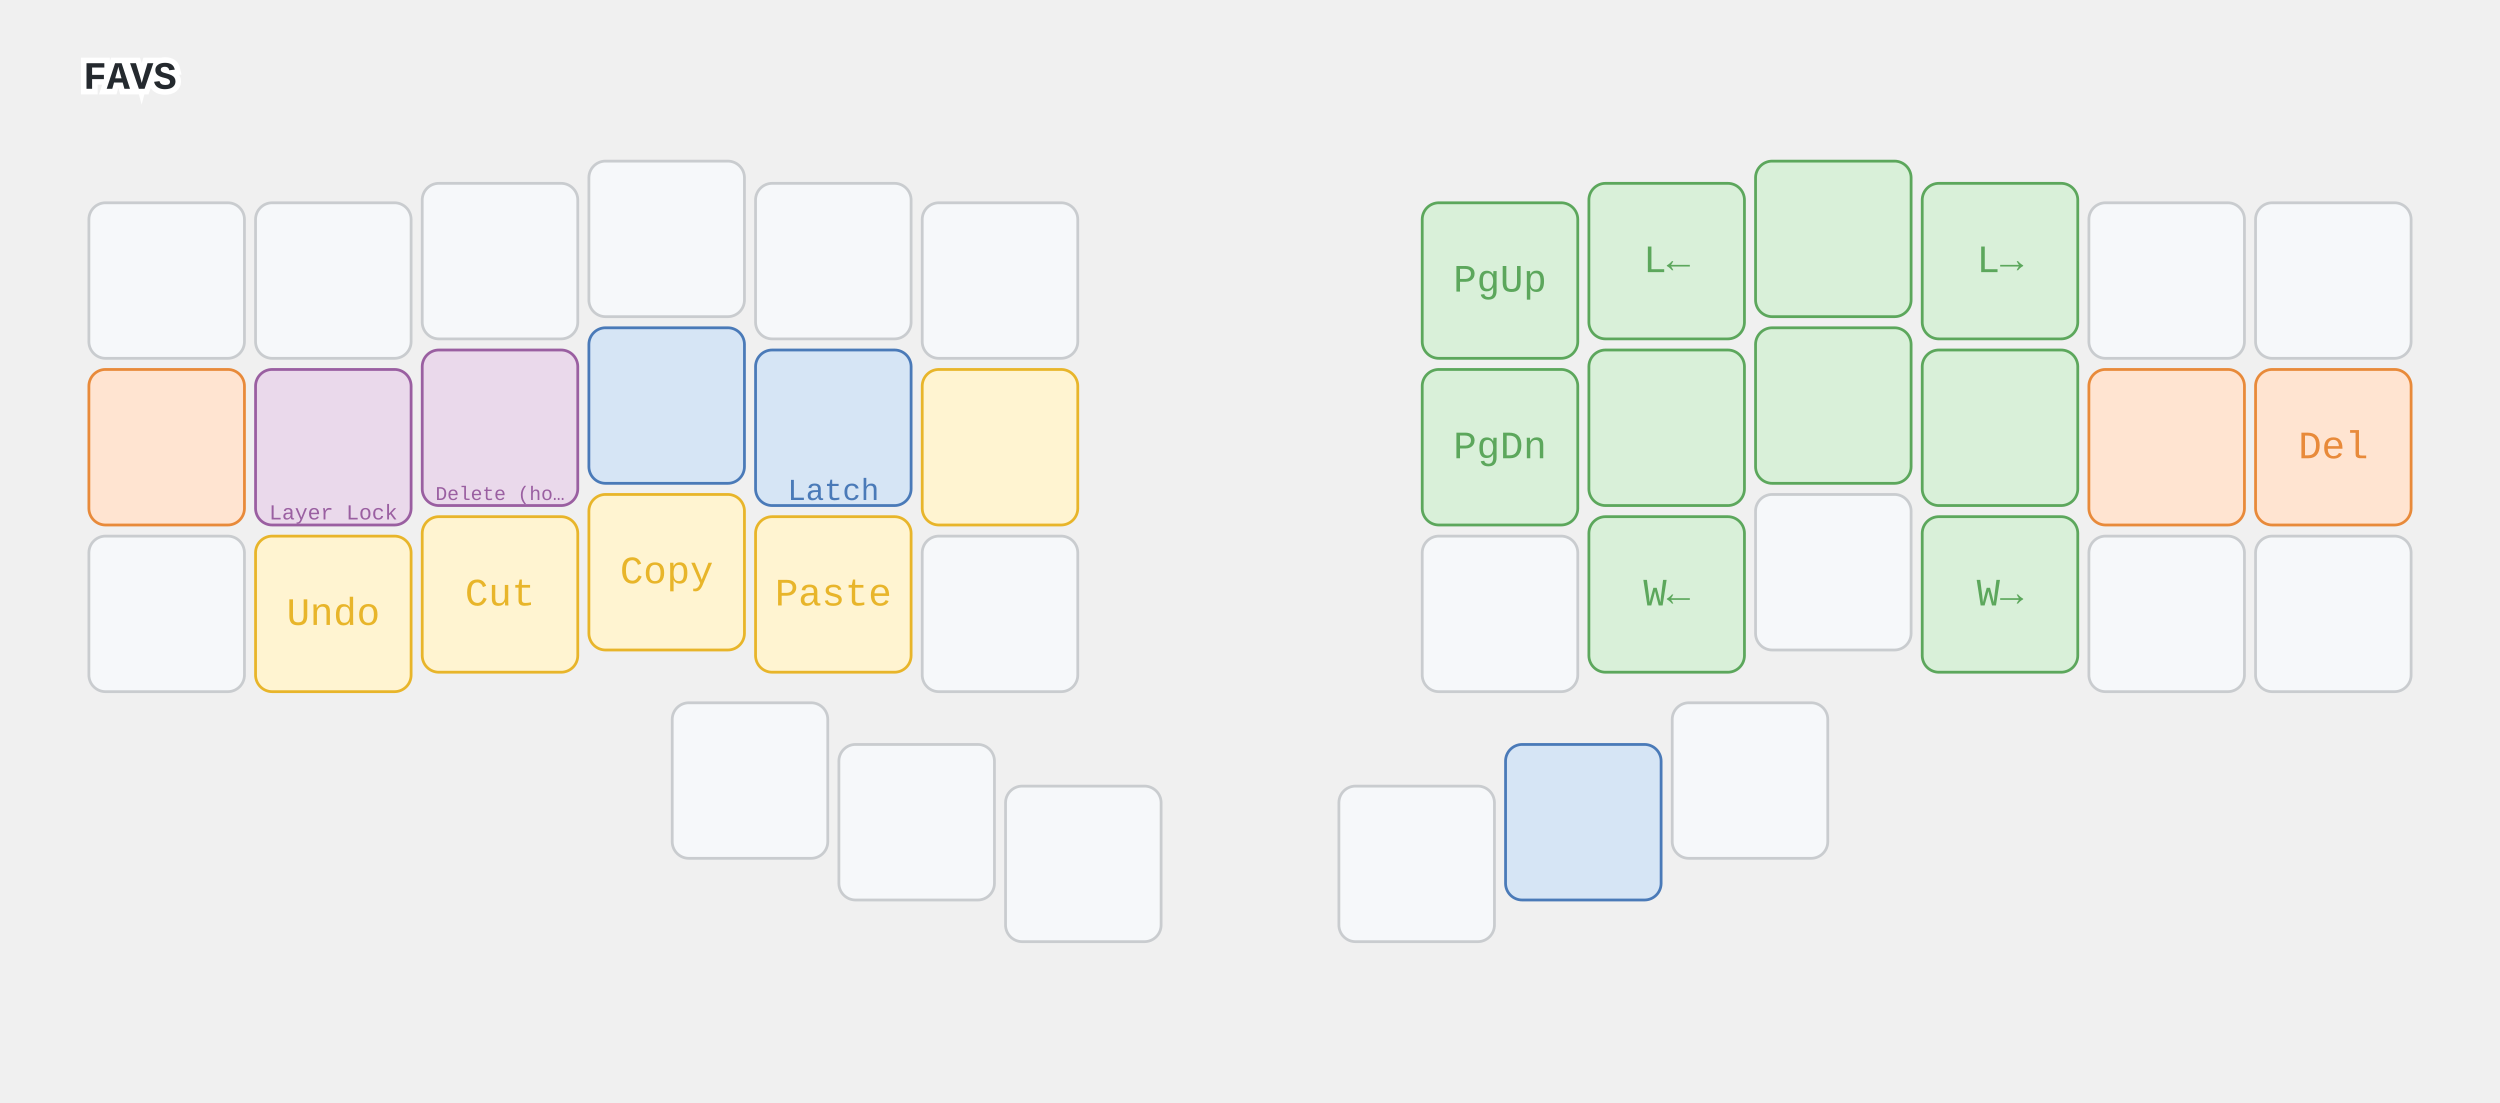
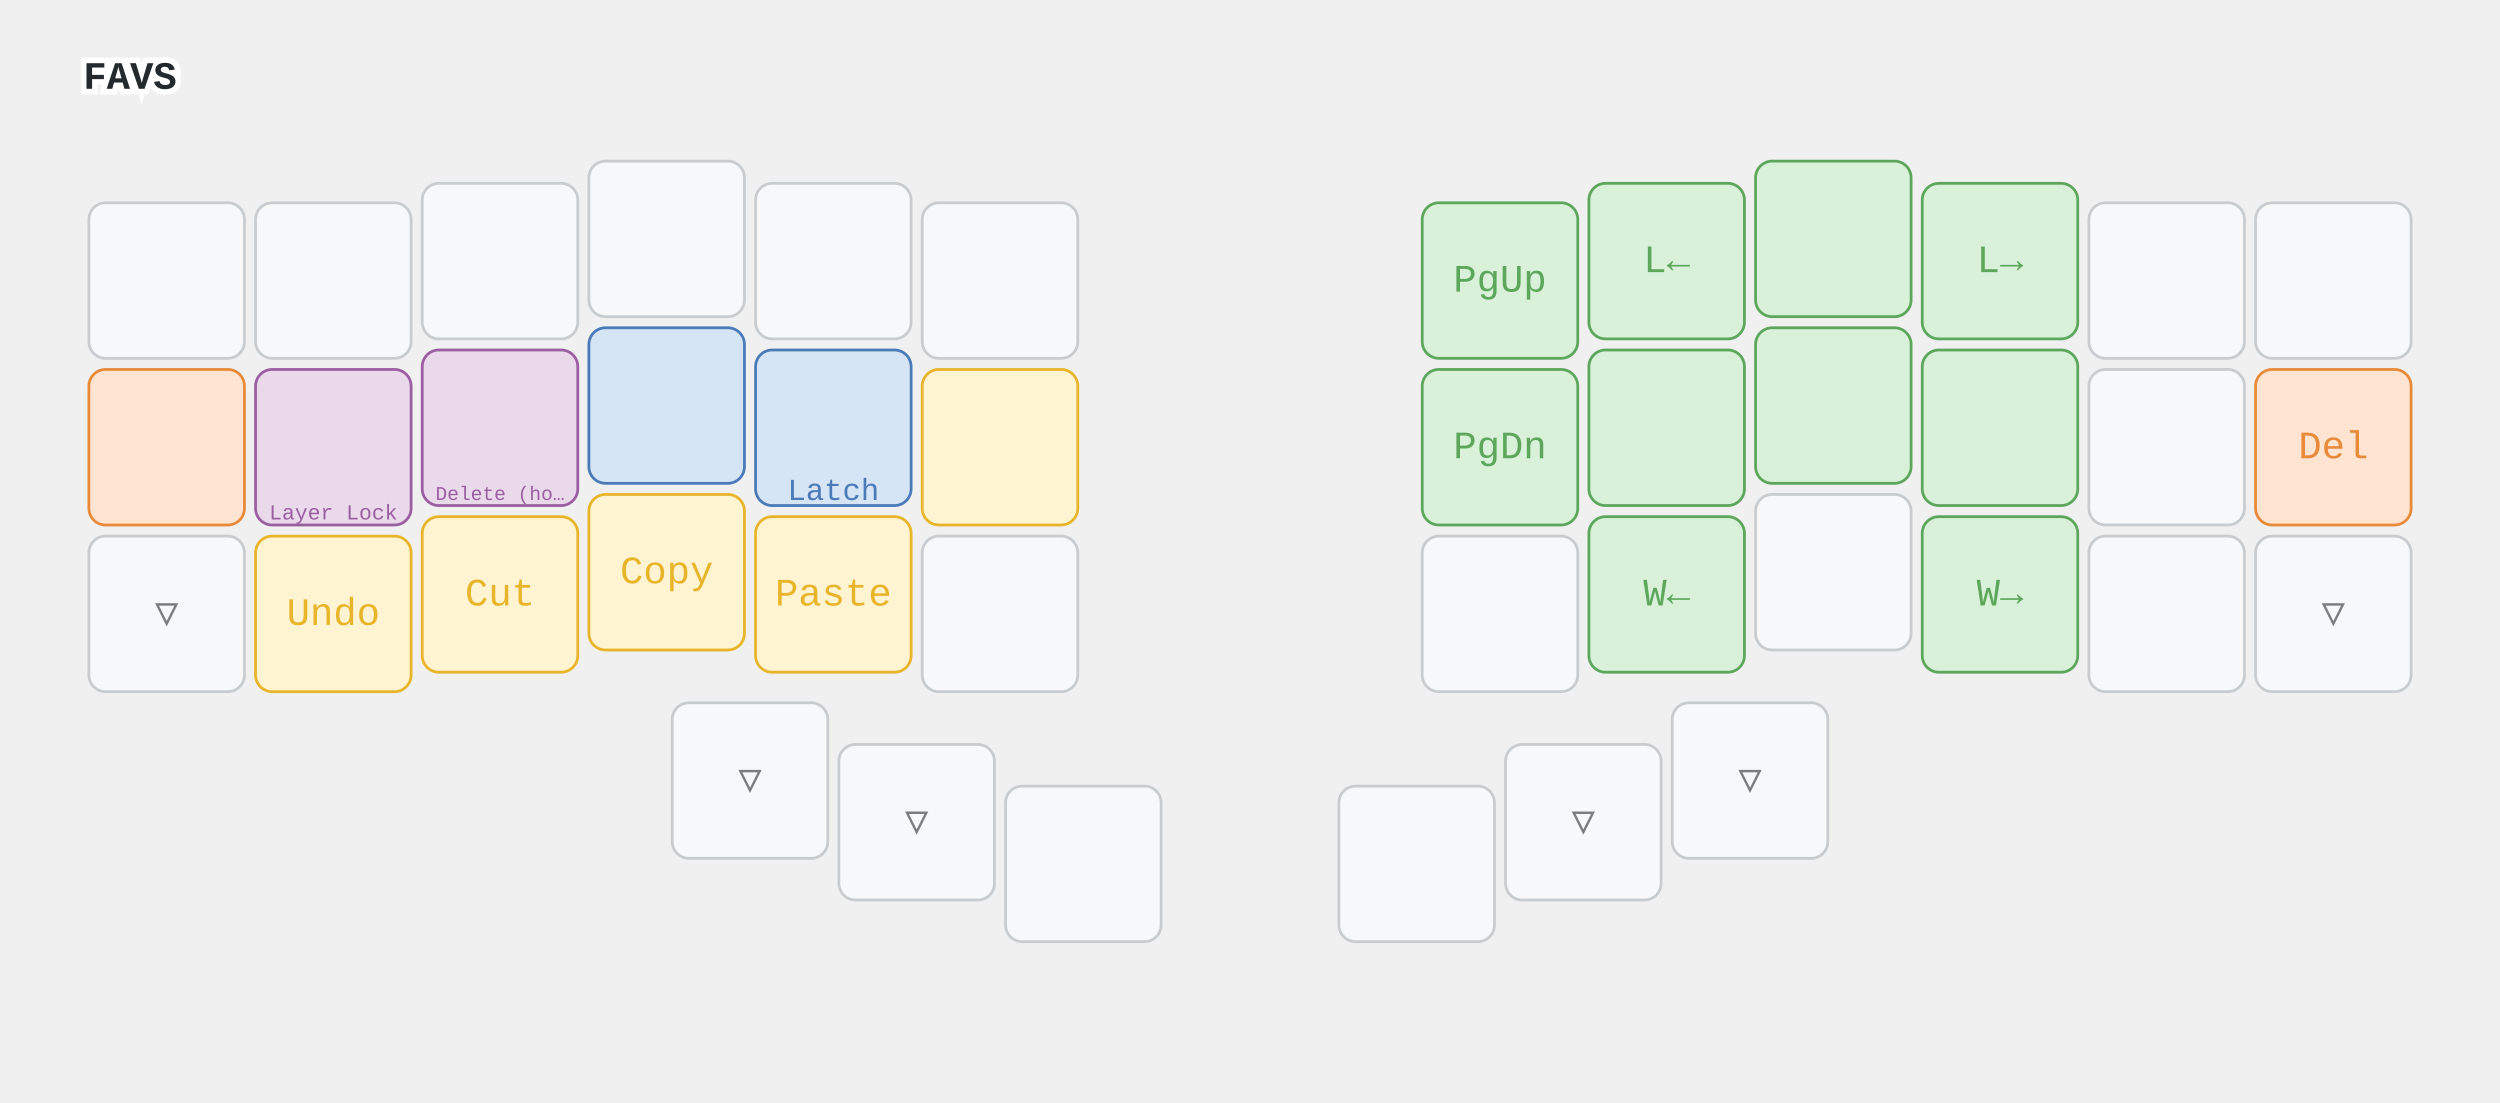
<svg xmlns="http://www.w3.org/2000/svg" xmlns:xlink="http://www.w3.org/1999/xlink" width="900" height="397" viewBox="0 0 900 397" class="keymap">
  <defs>/* start glyphs */
<svg id="mdi:apple-keyboard-shift">
      <svg id="mdi-apple-keyboard-shift" viewBox="0 0 24 24">
        <path d="M15,18V12H17.17L12,6.83L6.83,12H9V18H15M12,4L22,14H17V20H7V14H2L12,4Z" />
      </svg>
    </svg>
    <svg id="mdi:arrow-down">
      <svg id="mdi-arrow-down" viewBox="0 0 24 24">
        <path d="M11,4H13V16L18.5,10.5L19.92,11.92L12,19.84L4.08,11.92L5.5,10.5L11,16V4Z" />
      </svg>
    </svg>
    <svg id="mdi:arrow-left">
      <svg id="mdi-arrow-left" viewBox="0 0 24 24">
        <path d="M20,11V13H8L13.5,18.5L12.08,19.92L4.16,12L12.08,4.08L13.5,5.5L8,11H20Z" />
      </svg>
    </svg>
    <svg id="mdi:arrow-right">
      <svg id="mdi-arrow-right" viewBox="0 0 24 24">
        <path d="M4,11V13H16L10.5,18.5L11.92,19.92L19.84,12L11.92,4.08L10.5,5.5L16,11H4Z" />
      </svg>
    </svg>
    <svg id="mdi:arrow-up">
      <svg id="mdi-arrow-up" viewBox="0 0 24 24">
        <path d="M13,20H11V8L5.5,13.5L4.08,12.08L12,4.16L19.92,12.08L18.5,13.5L13,8V20Z" />
      </svg>
    </svg>
    <svg id="mdi:backspace-outline">
      <svg id="mdi-backspace-outline" viewBox="0 0 24 24">
        <path d="M19,15.59L17.59,17L14,13.41L10.41,17L9,15.59L12.59,12L9,8.41L10.41,7L14,10.59L17.59,7L19,8.41L15.41,12L19,15.59M22,3A2,2 0 0,1 24,5V19A2,2 0 0,1 22,21H7C6.31,21 5.77,20.64 5.41,20.11L0,12L5.41,3.88C5.77,3.35 6.31,3 7,3H22M22,5H7L2.28,12L7,19H22V5Z" />
      </svg>
    </svg>
    <svg id="mdi:keyboard-esc">
      <svg id="mdi-keyboard-esc" viewBox="0 0 24 24">
        <path d="M1 7H7V9H3V11H7V13H3V15H7V17H1V7M11 7H15V9H11V11H13C14.11 11 15 11.9 15 13V15C15 16.11 14.11 17 13 17H9V15H13V13H11C9.9 13 9 12.11 9 11V9C9 7.9 9.9 7 11 7M19 7H21C22.11 7 23 7.9 23 9V10H21V9H19V15H21V14H23V15C23 16.11 22.11 17 21 17H19C17.9 17 17 16.11 17 15V9C17 7.9 17.9 7 19 7Z" />
-       </svg>
-     </svg>
-     <svg id="mdi:keyboard-return">
-       <svg id="mdi-keyboard-return" viewBox="0 0 24 24">
-         <path d="M19,7V11H5.83L9.41,7.41L8,6L2,12L8,18L9.41,16.58L5.83,13H21V7H19Z" />
      </svg>
    </svg>
    <svg id="mdi:lock-outline">
      <svg id="mdi-lock-outline" viewBox="0 0 24 24">
        <path d="M12,17C10.89,17 10,16.1 10,15C10,13.89 10.89,13 12,13A2,2 0 0,1 14,15A2,2 0 0,1 12,17M18,20V10H6V20H18M18,8A2,2 0 0,1 20,10V20A2,2 0 0,1 18,22H6C4.89,22 4,21.1 4,20V10C4,8.89 4.89,8 6,8H7V6A5,5 0 0,1 12,1A5,5 0 0,1 17,6V8H18M12,3A3,3 0 0,0 9,6V8H15V6A3,3 0 0,0 12,3Z" />
      </svg>
    </svg>
    <svg id="mdi:star-four-points-box">
      <svg id="mdi-star-four-points-box" viewBox="0 0 24 24">
        <path d="M5 3H19C20.1 3 21 3.89 21 5V19C21 19.53 20.79 20.04 20.41 20.41C20.04 20.79 19.53 21 19 21H5C4.47 21 3.96 20.79 3.59 20.41C3.21 20.04 3 19.53 3 19V5C3 3.89 3.89 3 5 3M12 17L13.56 13.58L17 12L13.56 10.44L12 7L10.43 10.44L7 12L10.43 13.58L12 17Z" />
      </svg>
    </svg>
    <svg id="mdi:swap-horizontal">
      <svg id="mdi-swap-horizontal" viewBox="0 0 24 24">
        <path d="M21,9L17,5V8H10V10H17V13M7,11L3,15L7,19V16H14V14H7V11Z" />
      </svg>
    </svg>
  </defs>/* end glyphs */
<style>/* inherit to force styles through use tags */
svg path {
    fill: inherit;
}

/* font and background color specifications */
svg.keymap {
    font-family: SFMono-Regular,Consolas,Liberation Mono,Menlo,monospace;
    font-size: 14px;
    font-kerning: normal;
    text-rendering: optimizeLegibility;
    fill: #24292e;
}

/* default key styling */
rect.key {
    fill: #f6f8fa;
}

rect.key, rect.combo {
    stroke: #c9cccf;
    stroke-width: 1;
}

/* default key side styling, only used is draw_key_sides is set */
rect.side {
    filter: brightness(90%);
}

/* color accent for combo boxes */
rect.combo, rect.combo-separate {
    fill: #cdf;
}

/* color accent for held keys */
rect.held, rect.combo.held {
    fill: #fdd;
}

/* color accent for ghost (optional) keys */
rect.ghost, rect.combo.ghost {
    stroke-dasharray: 4, 4;
    stroke-width: 2;
}

text {
    text-anchor: middle;
    dominant-baseline: middle;
}

/* styling for layer labels */
text.label {
    font-weight: bold;
    text-anchor: start;
    stroke: white;
    stroke-width: 4;
    paint-order: stroke;
}

/* styling for optional footer */
text.footer {
    text-anchor: end;
    dominant-baseline: auto;
    stroke: white;
    stroke-width: 4;
    paint-order: stroke;
}

/* styling for combo tap, and key non-tap label text */
text.combo, text.hold, text.shifted, text.left, text.right, text.tl, text.tr, text.bl, text.br {
    font-size: 11px;
}

text.hold, text.bl, text.br {
    text-anchor: middle;
    dominant-baseline: auto;
}

text.shifted, text.tl, text.tr {
    text-anchor: middle;
    dominant-baseline: hanging;
}

text.left, text.tl, text.bl {
    text-anchor: start;
}

text.right, text.tr, text.br {
    text-anchor: end;
}

text.layer-activator {
    text-decoration: underline;
}

/* styling for hold/shifted label text in combo box */
text.combo.hold, text.combo.shifted, text.combo.left, text.combo.right {
    font-size: 8px;
}

/* lighter symbol for transparent keys */
text.trans {
    fill: #7b7e81;
}

/* styling for combo dendrons */
path.combo {
    stroke-width: 1;
    stroke: gray;
    fill: none;
}

/* Start Tabler Icons Cleanup */
/* cannot use height/width with glyphs */
.icon-tabler &gt; path {
    fill: inherit;
    stroke: inherit;
    stroke-width: 2;
}
/* hide tabler's default box */
.icon-tabler &gt; path[stroke="none"][fill="none"] {
    visibility: hidden;
}
/* End Tabler Icons Cleanup */

.key.modifier rect { fill: #d6e5f5; stroke: #4a7ab8; }
.key.modifier :not(rect) { fill: #4a7ab8; }
.key.nav rect { fill: #d9f0d9; stroke: #5ca75c; }
.key.nav :not(rect) { fill: #5ca75c; }
.key.editing rect { fill: #ffe4d1; stroke: #e88a3a; }
.key.editing :not(rect) { fill: #e88a3a; }
.key.layer rect { fill: #ead9eb; stroke: #9a5fa1; }
.key.layer :not(rect) { fill: #9a5fa1; }
.key.system rect { fill: #fff4d1; stroke: #e8b52a; }
.key.system :not(rect) { fill: #e8b52a; }
.key.symbol rect { fill: #d4f0e8; stroke: #4aa78a; }
.key.symbol :not(rect) { fill: #4aa78a; }
.key.accent rect { fill: #ffe0d6; stroke: #e86d4a; }
.key.accent :not(rect) { fill: #e86d4a; }
</style>
  <g transform="translate(30, 0)" class="layer-FAVS">
    <text x="0" y="28" class="label" id="FAVS">FAVS</text>
    <g transform="translate(0, 56)">
      <g transform="translate(30, 45)" class="key keypos-0">
        <rect rx="6" ry="6" x="-28" y="-28" width="56" height="56" class="key" />
      </g>
      <g transform="translate(90, 45)" class="key keypos-1">
        <rect rx="6" ry="6" x="-28" y="-28" width="56" height="56" class="key" />
      </g>
      <g transform="translate(150, 38)" class="key keypos-2">
        <rect rx="6" ry="6" x="-28" y="-28" width="56" height="56" class="key" />
      </g>
      <g transform="translate(210, 30)" class="key keypos-3">
        <rect rx="6" ry="6" x="-28" y="-28" width="56" height="56" class="key" />
      </g>
      <g transform="translate(270, 38)" class="key keypos-4">
        <rect rx="6" ry="6" x="-28" y="-28" width="56" height="56" class="key" />
      </g>
      <g transform="translate(330, 45)" class="key keypos-5">
        <rect rx="6" ry="6" x="-28" y="-28" width="56" height="56" class="key" />
      </g>
      <g transform="translate(510, 45)" class="key nav keypos-6">
        <rect rx="6" ry="6" x="-28" y="-28" width="56" height="56" class="key nav" />
        <text x="0" y="0" class="key nav tap">PgUp</text>
      </g>
      <g transform="translate(570, 38)" class="key nav keypos-7">
        <rect rx="6" ry="6" x="-28" y="-28" width="56" height="56" class="key nav" />
        <text x="0" y="0" class="key nav tap">L←</text>
      </g>
      <g transform="translate(630, 30)" class="key nav keypos-8">
        <rect rx="6" ry="6" x="-28" y="-28" width="56" height="56" class="key nav" />
        <use href="#mdi:arrow-up" xlink:href="#mdi:arrow-up" x="-7" y="-7" height="14" width="14.0" class="key nav tap glyph mdi:arrow-up" />
      </g>
      <g transform="translate(690, 38)" class="key nav keypos-9">
        <rect rx="6" ry="6" x="-28" y="-28" width="56" height="56" class="key nav" />
        <text x="0" y="0" class="key nav tap">L→</text>
      </g>
      <g transform="translate(750, 45)" class="key keypos-10">
        <rect rx="6" ry="6" x="-28" y="-28" width="56" height="56" class="key" />
      </g>
      <g transform="translate(810, 45)" class="key keypos-11">
        <rect rx="6" ry="6" x="-28" y="-28" width="56" height="56" class="key" />
      </g>
      <g transform="translate(30, 105)" class="key editing keypos-12">
        <rect rx="6" ry="6" x="-28" y="-28" width="56" height="56" class="key editing" />
        <use href="#mdi:keyboard-esc" xlink:href="#mdi:keyboard-esc" x="-7" y="-7" height="14" width="14.0" class="key editing tap glyph mdi:keyboard-esc" />
      </g>
      <g transform="translate(90, 105)" class="key layer keypos-13">
        <rect rx="6" ry="6" x="-28" y="-28" width="56" height="56" class="key layer" />
        <use href="#mdi:lock-outline" xlink:href="#mdi:lock-outline" x="-7" y="-7" height="14" width="14.0" class="key layer tap glyph mdi:lock-outline" />
        <text x="0" y="26" class="key layer hold">
          <tspan style="font-size: 70%">Layer Lock</tspan>
        </text>
      </g>
      <g transform="translate(150, 98)" class="key layer keypos-14">
        <rect rx="6" ry="6" x="-28" y="-28" width="56" height="56" class="key layer" />
        <use href="#mdi:backspace-outline" xlink:href="#mdi:backspace-outline" x="-7" y="-7" height="14" width="14.0" class="key layer tap glyph mdi:backspace-outline" />
        <text x="0" y="26" class="key layer hold">
          <tspan style="font-size: 64%">Delete (ho…</tspan>
        </text>
      </g>
      <g transform="translate(210, 90)" class="key modifier keypos-15">
        <rect rx="6" ry="6" x="-28" y="-28" width="56" height="56" class="key modifier" />
        <use href="#mdi:star-four-points-box" xlink:href="#mdi:star-four-points-box" x="-7" y="-7" height="14" width="14.0" class="key modifier tap glyph mdi:star-four-points-box" />
      </g>
      <g transform="translate(270, 98)" class="key modifier keypos-16">
        <rect rx="6" ry="6" x="-28" y="-28" width="56" height="56" class="key modifier" />
        <use href="#mdi:apple-keyboard-shift" xlink:href="#mdi:apple-keyboard-shift" x="-7" y="-7" height="14" width="14.0" class="key modifier tap glyph mdi:apple-keyboard-shift" />
        <text x="0" y="26" class="key modifier hold">Latch</text>
      </g>
      <g transform="translate(330, 105)" class="key system keypos-17">
        <rect rx="6" ry="6" x="-28" y="-28" width="56" height="56" class="key system" />
        <use href="#mdi:swap-horizontal" xlink:href="#mdi:swap-horizontal" x="-7" y="-7" height="14" width="14.0" class="key system tap glyph mdi:swap-horizontal" />
      </g>
      <g transform="translate(510, 105)" class="key nav keypos-18">
        <rect rx="6" ry="6" x="-28" y="-28" width="56" height="56" class="key nav" />
        <text x="0" y="0" class="key nav tap">PgDn</text>
      </g>
      <g transform="translate(570, 98)" class="key nav keypos-19">
        <rect rx="6" ry="6" x="-28" y="-28" width="56" height="56" class="key nav" />
        <use href="#mdi:arrow-left" xlink:href="#mdi:arrow-left" x="-7" y="-7" height="14" width="14.0" class="key nav tap glyph mdi:arrow-left" />
      </g>
      <g transform="translate(630, 90)" class="key nav keypos-20">
        <rect rx="6" ry="6" x="-28" y="-28" width="56" height="56" class="key nav" />
        <use href="#mdi:arrow-down" xlink:href="#mdi:arrow-down" x="-7" y="-7" height="14" width="14.0" class="key nav tap glyph mdi:arrow-down" />
      </g>
      <g transform="translate(690, 98)" class="key nav keypos-21">
        <rect rx="6" ry="6" x="-28" y="-28" width="56" height="56" class="key nav" />
        <use href="#mdi:arrow-right" xlink:href="#mdi:arrow-right" x="-7" y="-7" height="14" width="14.0" class="key nav tap glyph mdi:arrow-right" />
      </g>
-       <g transform="translate(750, 105)" class="key editing keypos-22">
-         <rect rx="6" ry="6" x="-28" y="-28" width="56" height="56" class="key editing" />
-         <use href="#mdi:keyboard-return" xlink:href="#mdi:keyboard-return" x="-7" y="-7" height="14" width="14.0" class="key editing tap glyph mdi:keyboard-return" />
+       <g transform="translate(750, 105)" class="key keypos-22">
+         <rect rx="6" ry="6" x="-28" y="-28" width="56" height="56" class="key" />
      </g>
      <g transform="translate(810, 105)" class="key editing keypos-23">
        <rect rx="6" ry="6" x="-28" y="-28" width="56" height="56" class="key editing" />
        <text x="0" y="0" class="key editing tap">Del</text>
      </g>
-       <g transform="translate(30, 165)" class="key keypos-24">
-         <rect rx="6" ry="6" x="-28" y="-28" width="56" height="56" class="key" />
+       <g transform="translate(30, 165)" class="key trans keypos-24">
+         <rect rx="6" ry="6" x="-28" y="-28" width="56" height="56" class="key trans" />
+         <text x="0" y="0" class="key trans tap">▽</text>
      </g>
      <g transform="translate(90, 165)" class="key system keypos-25">
        <rect rx="6" ry="6" x="-28" y="-28" width="56" height="56" class="key system" />
        <text x="0" y="0" class="key system tap">Undo</text>
      </g>
      <g transform="translate(150, 158)" class="key system keypos-26">
        <rect rx="6" ry="6" x="-28" y="-28" width="56" height="56" class="key system" />
        <text x="0" y="0" class="key system tap">Cut</text>
      </g>
      <g transform="translate(210, 150)" class="key system keypos-27">
        <rect rx="6" ry="6" x="-28" y="-28" width="56" height="56" class="key system" />
        <text x="0" y="0" class="key system tap">Copy</text>
      </g>
      <g transform="translate(270, 158)" class="key system keypos-28">
        <rect rx="6" ry="6" x="-28" y="-28" width="56" height="56" class="key system" />
        <text x="0" y="0" class="key system tap">Paste</text>
      </g>
      <g transform="translate(330, 165)" class="key keypos-29">
        <rect rx="6" ry="6" x="-28" y="-28" width="56" height="56" class="key" />
      </g>
      <g transform="translate(510, 165)" class="key keypos-30">
        <rect rx="6" ry="6" x="-28" y="-28" width="56" height="56" class="key" />
      </g>
      <g transform="translate(570, 158)" class="key nav keypos-31">
        <rect rx="6" ry="6" x="-28" y="-28" width="56" height="56" class="key nav" />
        <text x="0" y="0" class="key nav tap">W←</text>
      </g>
      <g transform="translate(630, 150)" class="key keypos-32">
        <rect rx="6" ry="6" x="-28" y="-28" width="56" height="56" class="key" />
      </g>
      <g transform="translate(690, 158)" class="key nav keypos-33">
        <rect rx="6" ry="6" x="-28" y="-28" width="56" height="56" class="key nav" />
        <text x="0" y="0" class="key nav tap">W→</text>
      </g>
      <g transform="translate(750, 165)" class="key keypos-34">
        <rect rx="6" ry="6" x="-28" y="-28" width="56" height="56" class="key" />
      </g>
-       <g transform="translate(810, 165)" class="key keypos-35">
-         <rect rx="6" ry="6" x="-28" y="-28" width="56" height="56" class="key" />
-       </g>
-       <g transform="translate(240, 225)" class="key keypos-36">
-         <rect rx="6" ry="6" x="-28" y="-28" width="56" height="56" class="key" />
-       </g>
-       <g transform="translate(300, 240)" class="key keypos-37">
-         <rect rx="6" ry="6" x="-28" y="-28" width="56" height="56" class="key" />
+       <g transform="translate(810, 165)" class="key trans keypos-35">
+         <rect rx="6" ry="6" x="-28" y="-28" width="56" height="56" class="key trans" />
+         <text x="0" y="0" class="key trans tap">▽</text>
+       </g>
+       <g transform="translate(240, 225)" class="key trans keypos-36">
+         <rect rx="6" ry="6" x="-28" y="-28" width="56" height="56" class="key trans" />
+         <text x="0" y="0" class="key trans tap">▽</text>
+       </g>
+       <g transform="translate(300, 240)" class="key trans keypos-37">
+         <rect rx="6" ry="6" x="-28" y="-28" width="56" height="56" class="key trans" />
+         <text x="0" y="0" class="key trans tap">▽</text>
      </g>
      <g transform="translate(360, 255)" class="key keypos-38">
        <rect rx="6" ry="6" x="-28" y="-28" width="56" height="56" class="key" />
      </g>
      <g transform="translate(480, 255)" class="key keypos-39">
        <rect rx="6" ry="6" x="-28" y="-28" width="56" height="56" class="key" />
      </g>
-       <g transform="translate(540, 240)" class="key modifier keypos-40">
-         <rect rx="6" ry="6" x="-28" y="-28" width="56" height="56" class="key modifier" />
-         <use href="#mdi:apple-keyboard-shift" xlink:href="#mdi:apple-keyboard-shift" x="-7" y="-7" height="14" width="14.0" class="key modifier tap glyph mdi:apple-keyboard-shift" />
-       </g>
-       <g transform="translate(600, 225)" class="key keypos-41">
-         <rect rx="6" ry="6" x="-28" y="-28" width="56" height="56" class="key" />
+       <g transform="translate(540, 240)" class="key trans keypos-40">
+         <rect rx="6" ry="6" x="-28" y="-28" width="56" height="56" class="key trans" />
+         <text x="0" y="0" class="key trans tap">▽</text>
+       </g>
+       <g transform="translate(600, 225)" class="key trans keypos-41">
+         <rect rx="6" ry="6" x="-28" y="-28" width="56" height="56" class="key trans" />
+         <text x="0" y="0" class="key trans tap">▽</text>
      </g>
    </g>
  </g>
</svg>
